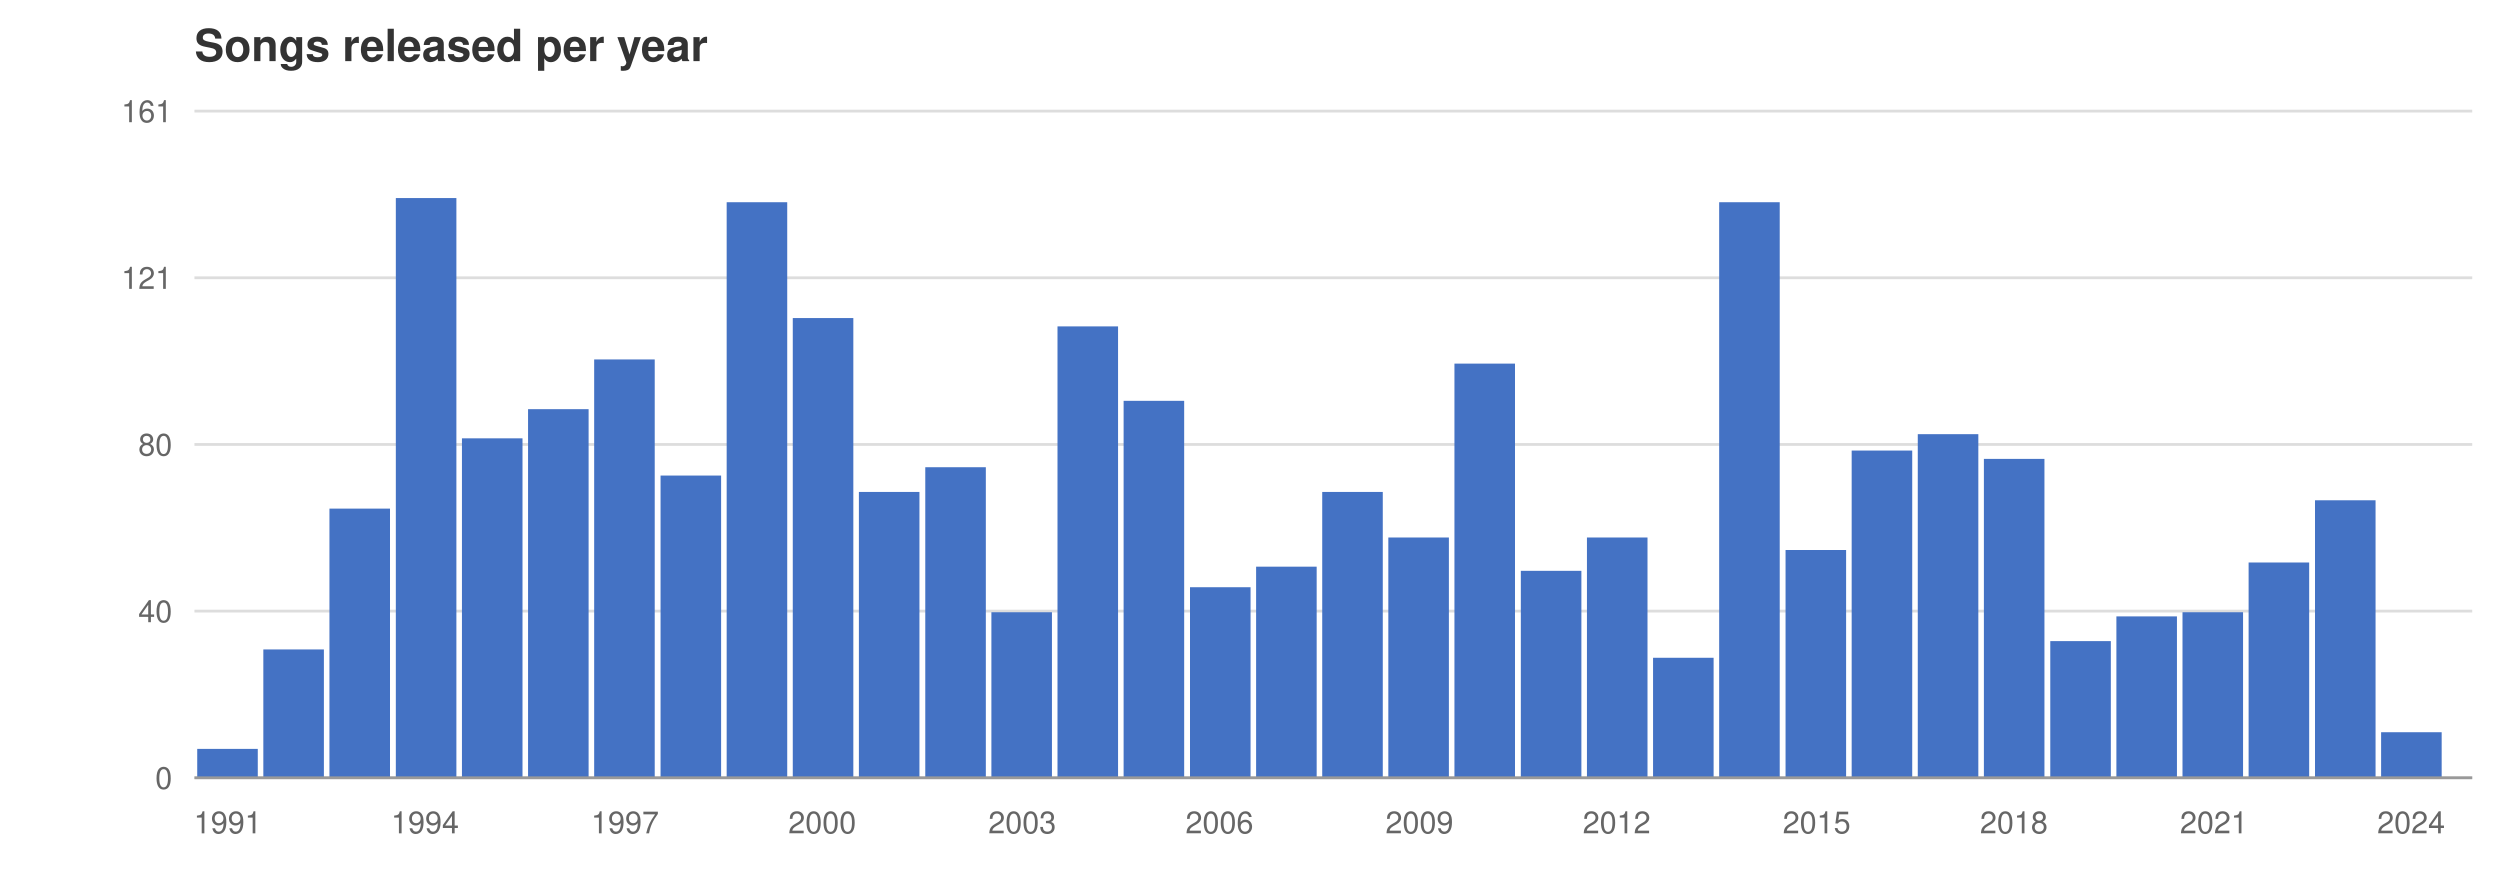
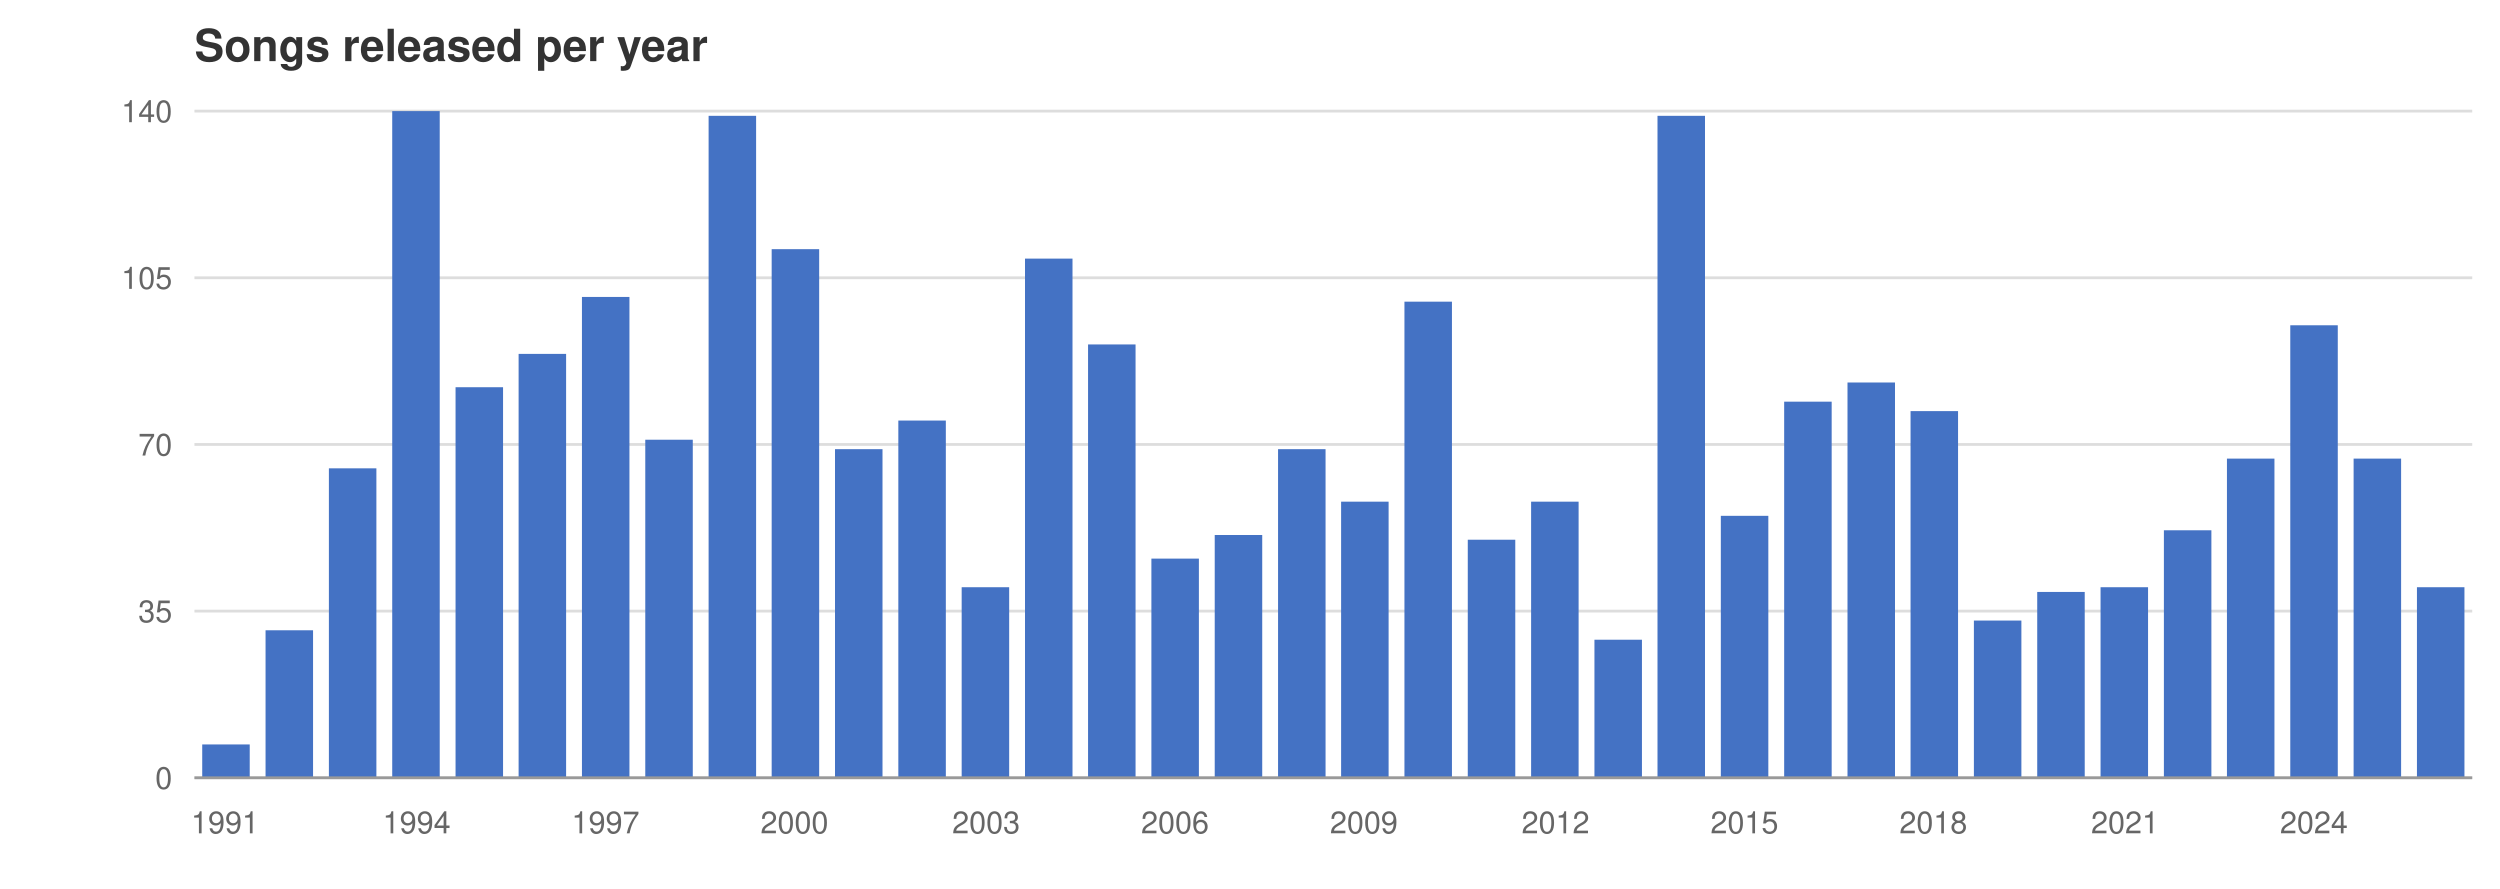
<svg xmlns="http://www.w3.org/2000/svg" width="900" height="320" font-family="Helvetica,Arial,sans-serif">
  <text x="70" y="22" font-size="16" font-weight="bold" fill="#333">Songs released per year</text>
  <line x1="70" y1="40" x2="890" y2="40" stroke="#ddd" />
-   <text x="62" y="44" font-size="11" fill="#666" text-anchor="end">161</text>
+   <text x="62" y="44" font-size="11" fill="#666" text-anchor="end">140</text>
  <line x1="70" y1="100" x2="890" y2="100" stroke="#ddd" />
-   <text x="62" y="104" font-size="11" fill="#666" text-anchor="end">121</text>
+   <text x="62" y="104" font-size="11" fill="#666" text-anchor="end">105</text>
  <line x1="70" y1="160" x2="890" y2="160" stroke="#ddd" />
-   <text x="62" y="164" font-size="11" fill="#666" text-anchor="end">80</text>
+   <text x="62" y="164" font-size="11" fill="#666" text-anchor="end">70</text>
  <line x1="70" y1="220" x2="890" y2="220" stroke="#ddd" />
-   <text x="62" y="224" font-size="11" fill="#666" text-anchor="end">40</text>
+   <text x="62" y="224" font-size="11" fill="#666" text-anchor="end">35</text>
  <line x1="70" y1="280" x2="890" y2="280" stroke="#ddd" />
  <text x="62" y="284" font-size="11" fill="#666" text-anchor="end">0</text>
-   <rect x="71.0" y="269.6" width="21.8" height="10.4" fill="#4472c4" />
-   <text x="82" y="300" font-size="11" fill="#666" text-anchor="middle">1991</text>
-   <rect x="94.8" y="233.8" width="21.8" height="46.2" fill="#4472c4" />
-   <rect x="118.6" y="183.1" width="21.8" height="96.9" fill="#4472c4" />
-   <rect x="142.5" y="71.3" width="21.8" height="208.7" fill="#4472c4" />
-   <text x="153" y="300" font-size="11" fill="#666" text-anchor="middle">1994</text>
-   <rect x="166.3" y="157.8" width="21.8" height="122.2" fill="#4472c4" />
-   <rect x="190.1" y="147.3" width="21.8" height="132.7" fill="#4472c4" />
-   <rect x="213.9" y="129.4" width="21.8" height="150.6" fill="#4472c4" />
-   <text x="225" y="300" font-size="11" fill="#666" text-anchor="middle">1997</text>
-   <rect x="237.8" y="171.2" width="21.8" height="108.8" fill="#4472c4" />
-   <rect x="261.6" y="72.8" width="21.8" height="207.2" fill="#4472c4" />
-   <rect x="285.4" y="114.5" width="21.8" height="165.5" fill="#4472c4" />
-   <text x="296" y="300" font-size="11" fill="#666" text-anchor="middle">2000</text>
-   <rect x="309.2" y="177.1" width="21.8" height="102.9" fill="#4472c4" />
-   <rect x="333.1" y="168.2" width="21.8" height="111.8" fill="#4472c4" />
-   <rect x="356.9" y="220.4" width="21.8" height="59.6" fill="#4472c4" />
-   <text x="368" y="300" font-size="11" fill="#666" text-anchor="middle">2003</text>
-   <rect x="380.7" y="117.5" width="21.8" height="162.5" fill="#4472c4" />
-   <rect x="404.5" y="144.3" width="21.8" height="135.7" fill="#4472c4" />
-   <rect x="428.4" y="211.4" width="21.8" height="68.6" fill="#4472c4" />
-   <text x="439" y="300" font-size="11" fill="#666" text-anchor="middle">2006</text>
-   <rect x="452.2" y="204.0" width="21.8" height="76.0" fill="#4472c4" />
-   <rect x="476.0" y="177.1" width="21.8" height="102.9" fill="#4472c4" />
-   <rect x="499.8" y="193.5" width="21.8" height="86.5" fill="#4472c4" />
-   <text x="511" y="300" font-size="11" fill="#666" text-anchor="middle">2009</text>
-   <rect x="523.6" y="130.9" width="21.8" height="149.1" fill="#4472c4" />
-   <rect x="547.5" y="205.5" width="21.8" height="74.5" fill="#4472c4" />
-   <rect x="571.3" y="193.5" width="21.8" height="86.5" fill="#4472c4" />
-   <text x="582" y="300" font-size="11" fill="#666" text-anchor="middle">2012</text>
-   <rect x="595.1" y="236.8" width="21.8" height="43.2" fill="#4472c4" />
-   <rect x="618.9" y="72.8" width="21.8" height="207.2" fill="#4472c4" />
-   <rect x="642.8" y="198.0" width="21.8" height="82.0" fill="#4472c4" />
-   <text x="654" y="300" font-size="11" fill="#666" text-anchor="middle">2015</text>
-   <rect x="666.6" y="162.2" width="21.8" height="117.8" fill="#4472c4" />
-   <rect x="690.4" y="156.3" width="21.8" height="123.7" fill="#4472c4" />
-   <rect x="714.2" y="165.2" width="21.8" height="114.8" fill="#4472c4" />
-   <text x="725" y="300" font-size="11" fill="#666" text-anchor="middle">2018</text>
-   <rect x="738.1" y="230.8" width="21.8" height="49.2" fill="#4472c4" />
-   <rect x="761.9" y="221.9" width="21.8" height="58.1" fill="#4472c4" />
-   <rect x="785.7" y="220.4" width="21.8" height="59.6" fill="#4472c4" />
-   <text x="797" y="300" font-size="11" fill="#666" text-anchor="middle">2021</text>
-   <rect x="809.5" y="202.5" width="21.8" height="77.5" fill="#4472c4" />
-   <rect x="833.4" y="180.1" width="21.8" height="99.9" fill="#4472c4" />
-   <rect x="857.2" y="263.6" width="21.8" height="16.4" fill="#4472c4" />
-   <text x="868" y="300" font-size="11" fill="#666" text-anchor="middle">2024</text>
+   <rect x="72.8" y="268.0" width="17.1" height="12.0" fill="#4472c4" />
+   <text x="81" y="300" font-size="11" fill="#666" text-anchor="middle">1991</text>
+   <rect x="95.6" y="226.9" width="17.1" height="53.1" fill="#4472c4" />
+   <rect x="118.4" y="168.6" width="17.1" height="111.4" fill="#4472c4" />
+   <rect x="141.2" y="40.0" width="17.1" height="240.0" fill="#4472c4" />
+   <text x="150" y="300" font-size="11" fill="#666" text-anchor="middle">1994</text>
+   <rect x="164.0" y="139.4" width="17.1" height="140.6" fill="#4472c4" />
+   <rect x="186.7" y="127.4" width="17.1" height="152.6" fill="#4472c4" />
+   <rect x="209.5" y="106.9" width="17.1" height="173.1" fill="#4472c4" />
+   <text x="218" y="300" font-size="11" fill="#666" text-anchor="middle">1997</text>
+   <rect x="232.3" y="158.3" width="17.1" height="121.7" fill="#4472c4" />
+   <rect x="255.1" y="41.7" width="17.1" height="238.3" fill="#4472c4" />
+   <rect x="277.8" y="89.7" width="17.1" height="190.3" fill="#4472c4" />
+   <text x="286" y="300" font-size="11" fill="#666" text-anchor="middle">2000</text>
+   <rect x="300.6" y="161.7" width="17.1" height="118.3" fill="#4472c4" />
+   <rect x="323.4" y="151.4" width="17.1" height="128.6" fill="#4472c4" />
+   <rect x="346.2" y="211.4" width="17.1" height="68.6" fill="#4472c4" />
+   <text x="355" y="300" font-size="11" fill="#666" text-anchor="middle">2003</text>
+   <rect x="369.0" y="93.1" width="17.1" height="186.9" fill="#4472c4" />
+   <rect x="391.7" y="124.0" width="17.1" height="156.0" fill="#4472c4" />
+   <rect x="414.5" y="201.1" width="17.1" height="78.9" fill="#4472c4" />
+   <text x="423" y="300" font-size="11" fill="#666" text-anchor="middle">2006</text>
+   <rect x="437.3" y="192.6" width="17.1" height="87.4" fill="#4472c4" />
+   <rect x="460.1" y="161.7" width="17.1" height="118.3" fill="#4472c4" />
+   <rect x="482.8" y="180.6" width="17.1" height="99.4" fill="#4472c4" />
+   <text x="491" y="300" font-size="11" fill="#666" text-anchor="middle">2009</text>
+   <rect x="505.6" y="108.6" width="17.1" height="171.4" fill="#4472c4" />
+   <rect x="528.4" y="194.3" width="17.1" height="85.7" fill="#4472c4" />
+   <rect x="551.2" y="180.6" width="17.1" height="99.4" fill="#4472c4" />
+   <text x="560" y="300" font-size="11" fill="#666" text-anchor="middle">2012</text>
+   <rect x="574.0" y="230.3" width="17.1" height="49.7" fill="#4472c4" />
+   <rect x="596.7" y="41.7" width="17.1" height="238.3" fill="#4472c4" />
+   <rect x="619.5" y="185.7" width="17.1" height="94.3" fill="#4472c4" />
+   <text x="628" y="300" font-size="11" fill="#666" text-anchor="middle">2015</text>
+   <rect x="642.3" y="144.6" width="17.1" height="135.4" fill="#4472c4" />
+   <rect x="665.1" y="137.7" width="17.1" height="142.3" fill="#4472c4" />
+   <rect x="687.8" y="148.0" width="17.1" height="132.0" fill="#4472c4" />
+   <text x="696" y="300" font-size="11" fill="#666" text-anchor="middle">2018</text>
+   <rect x="710.6" y="223.4" width="17.1" height="56.6" fill="#4472c4" />
+   <rect x="733.4" y="213.1" width="17.1" height="66.9" fill="#4472c4" />
+   <rect x="756.2" y="211.4" width="17.1" height="68.6" fill="#4472c4" />
+   <text x="765" y="300" font-size="11" fill="#666" text-anchor="middle">2021</text>
+   <rect x="779.0" y="190.9" width="17.1" height="89.1" fill="#4472c4" />
+   <rect x="801.7" y="165.1" width="17.1" height="114.9" fill="#4472c4" />
+   <rect x="824.5" y="117.1" width="17.1" height="162.9" fill="#4472c4" />
+   <text x="833" y="300" font-size="11" fill="#666" text-anchor="middle">2024</text>
+   <rect x="847.3" y="165.1" width="17.1" height="114.9" fill="#4472c4" />
+   <rect x="870.1" y="211.4" width="17.1" height="68.6" fill="#4472c4" />
  <line x1="70" y1="280" x2="890" y2="280" stroke="#999" />
</svg>
